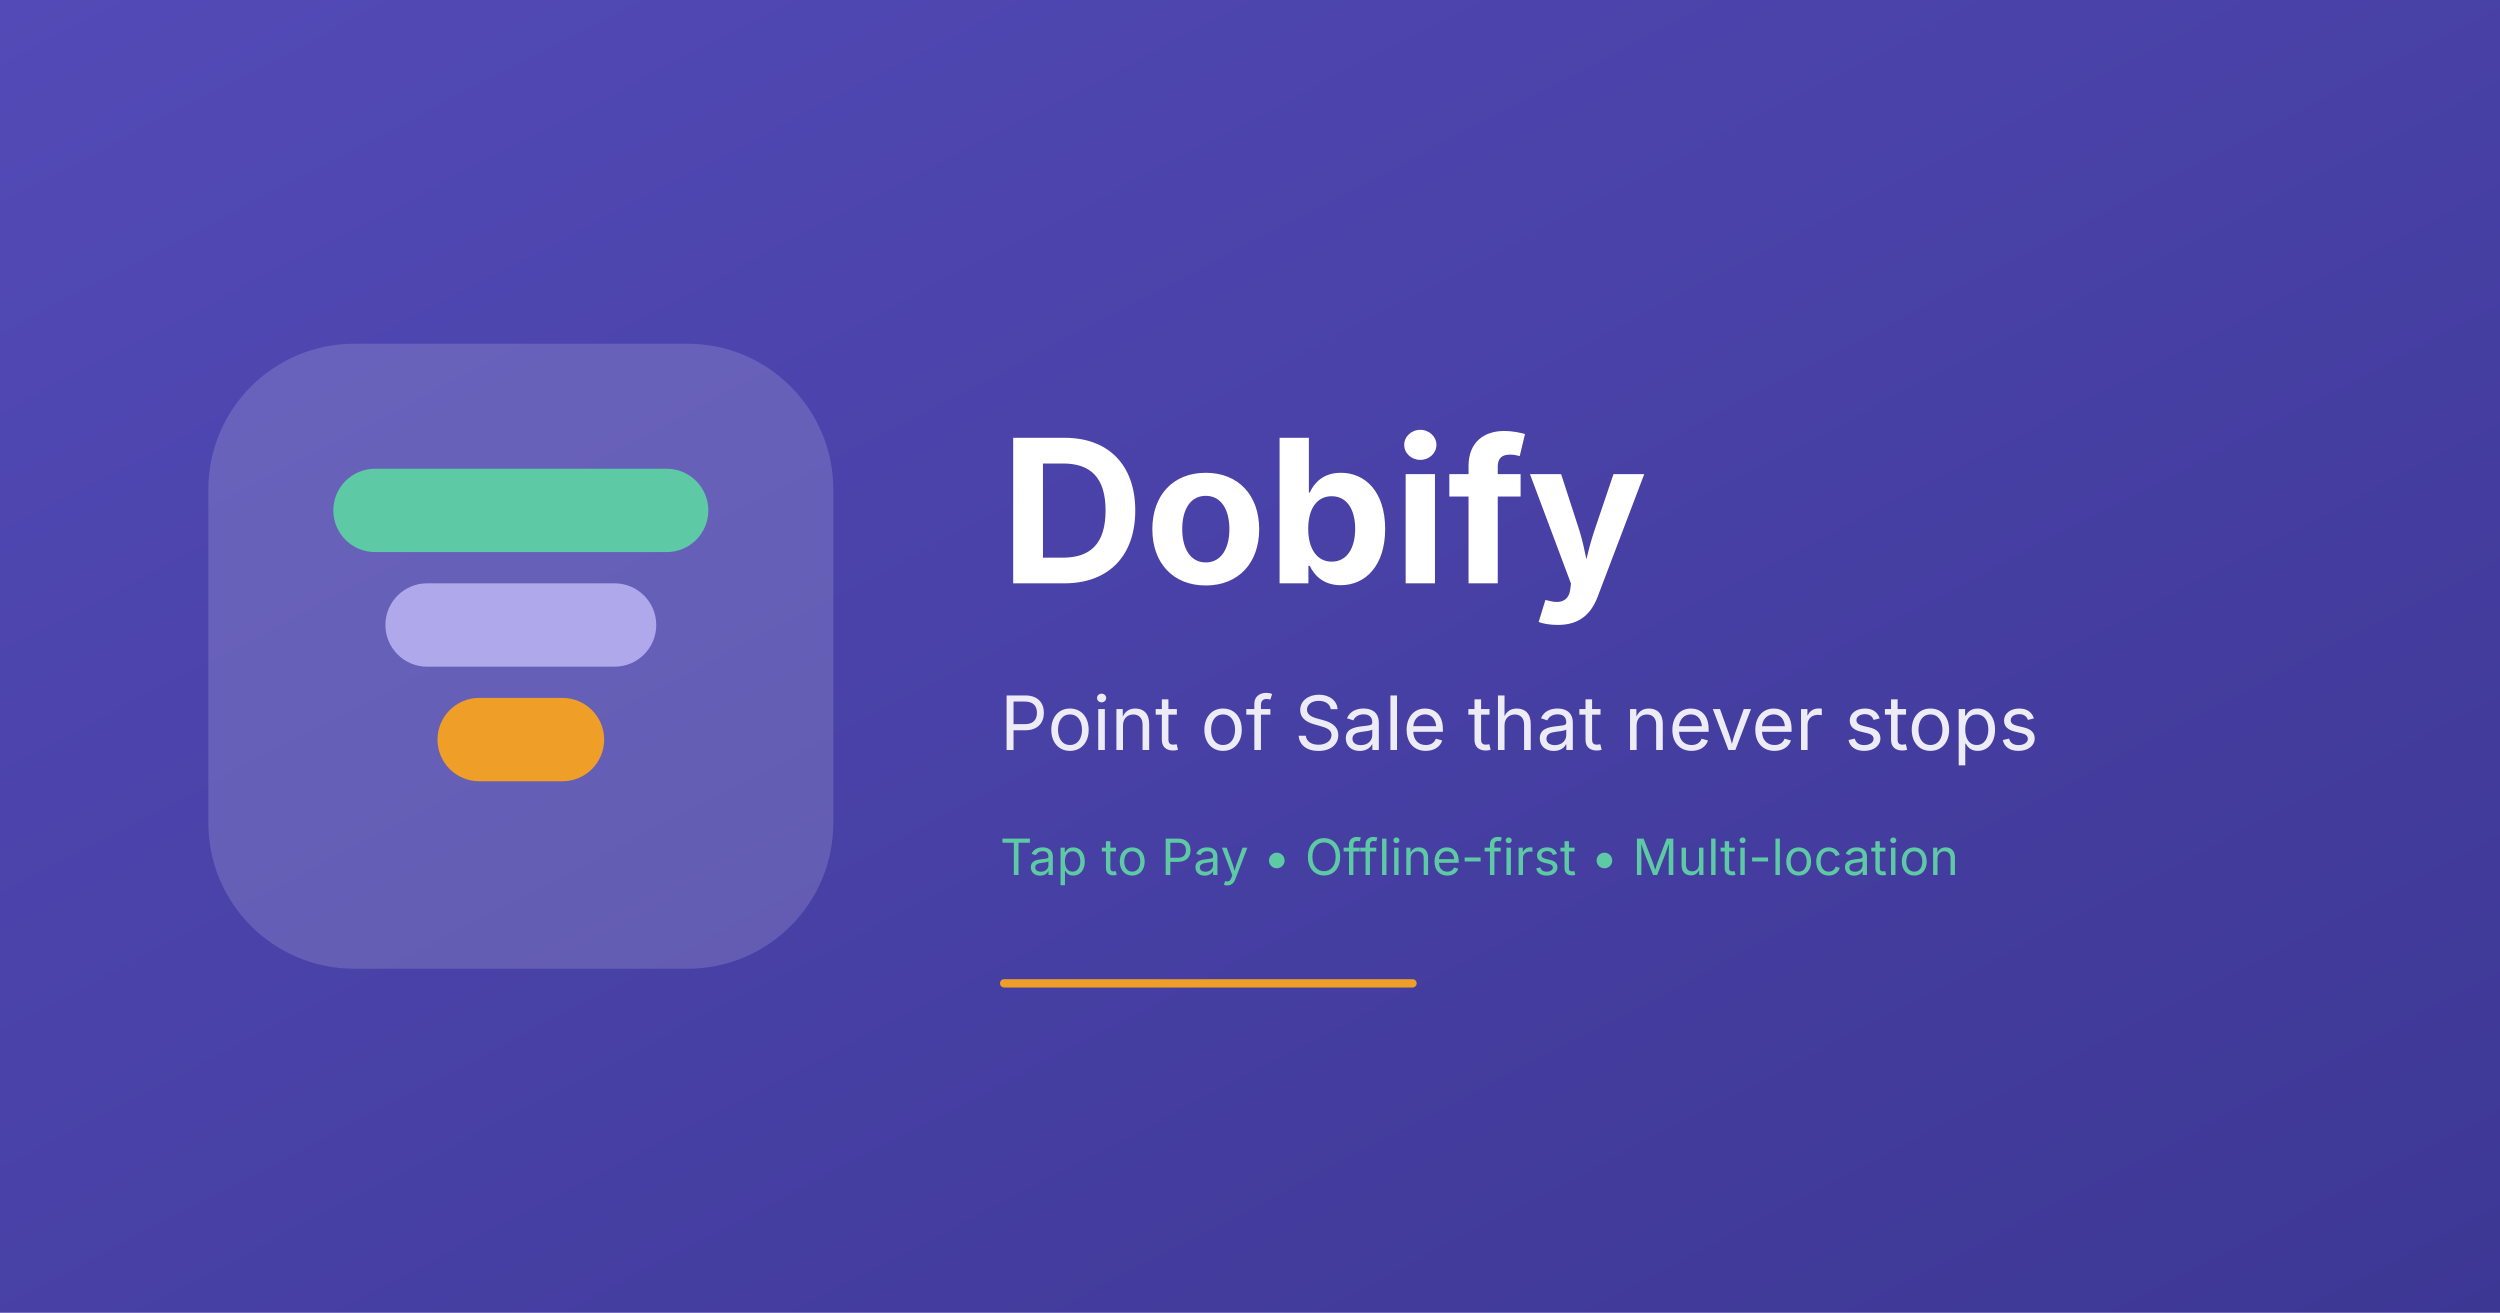
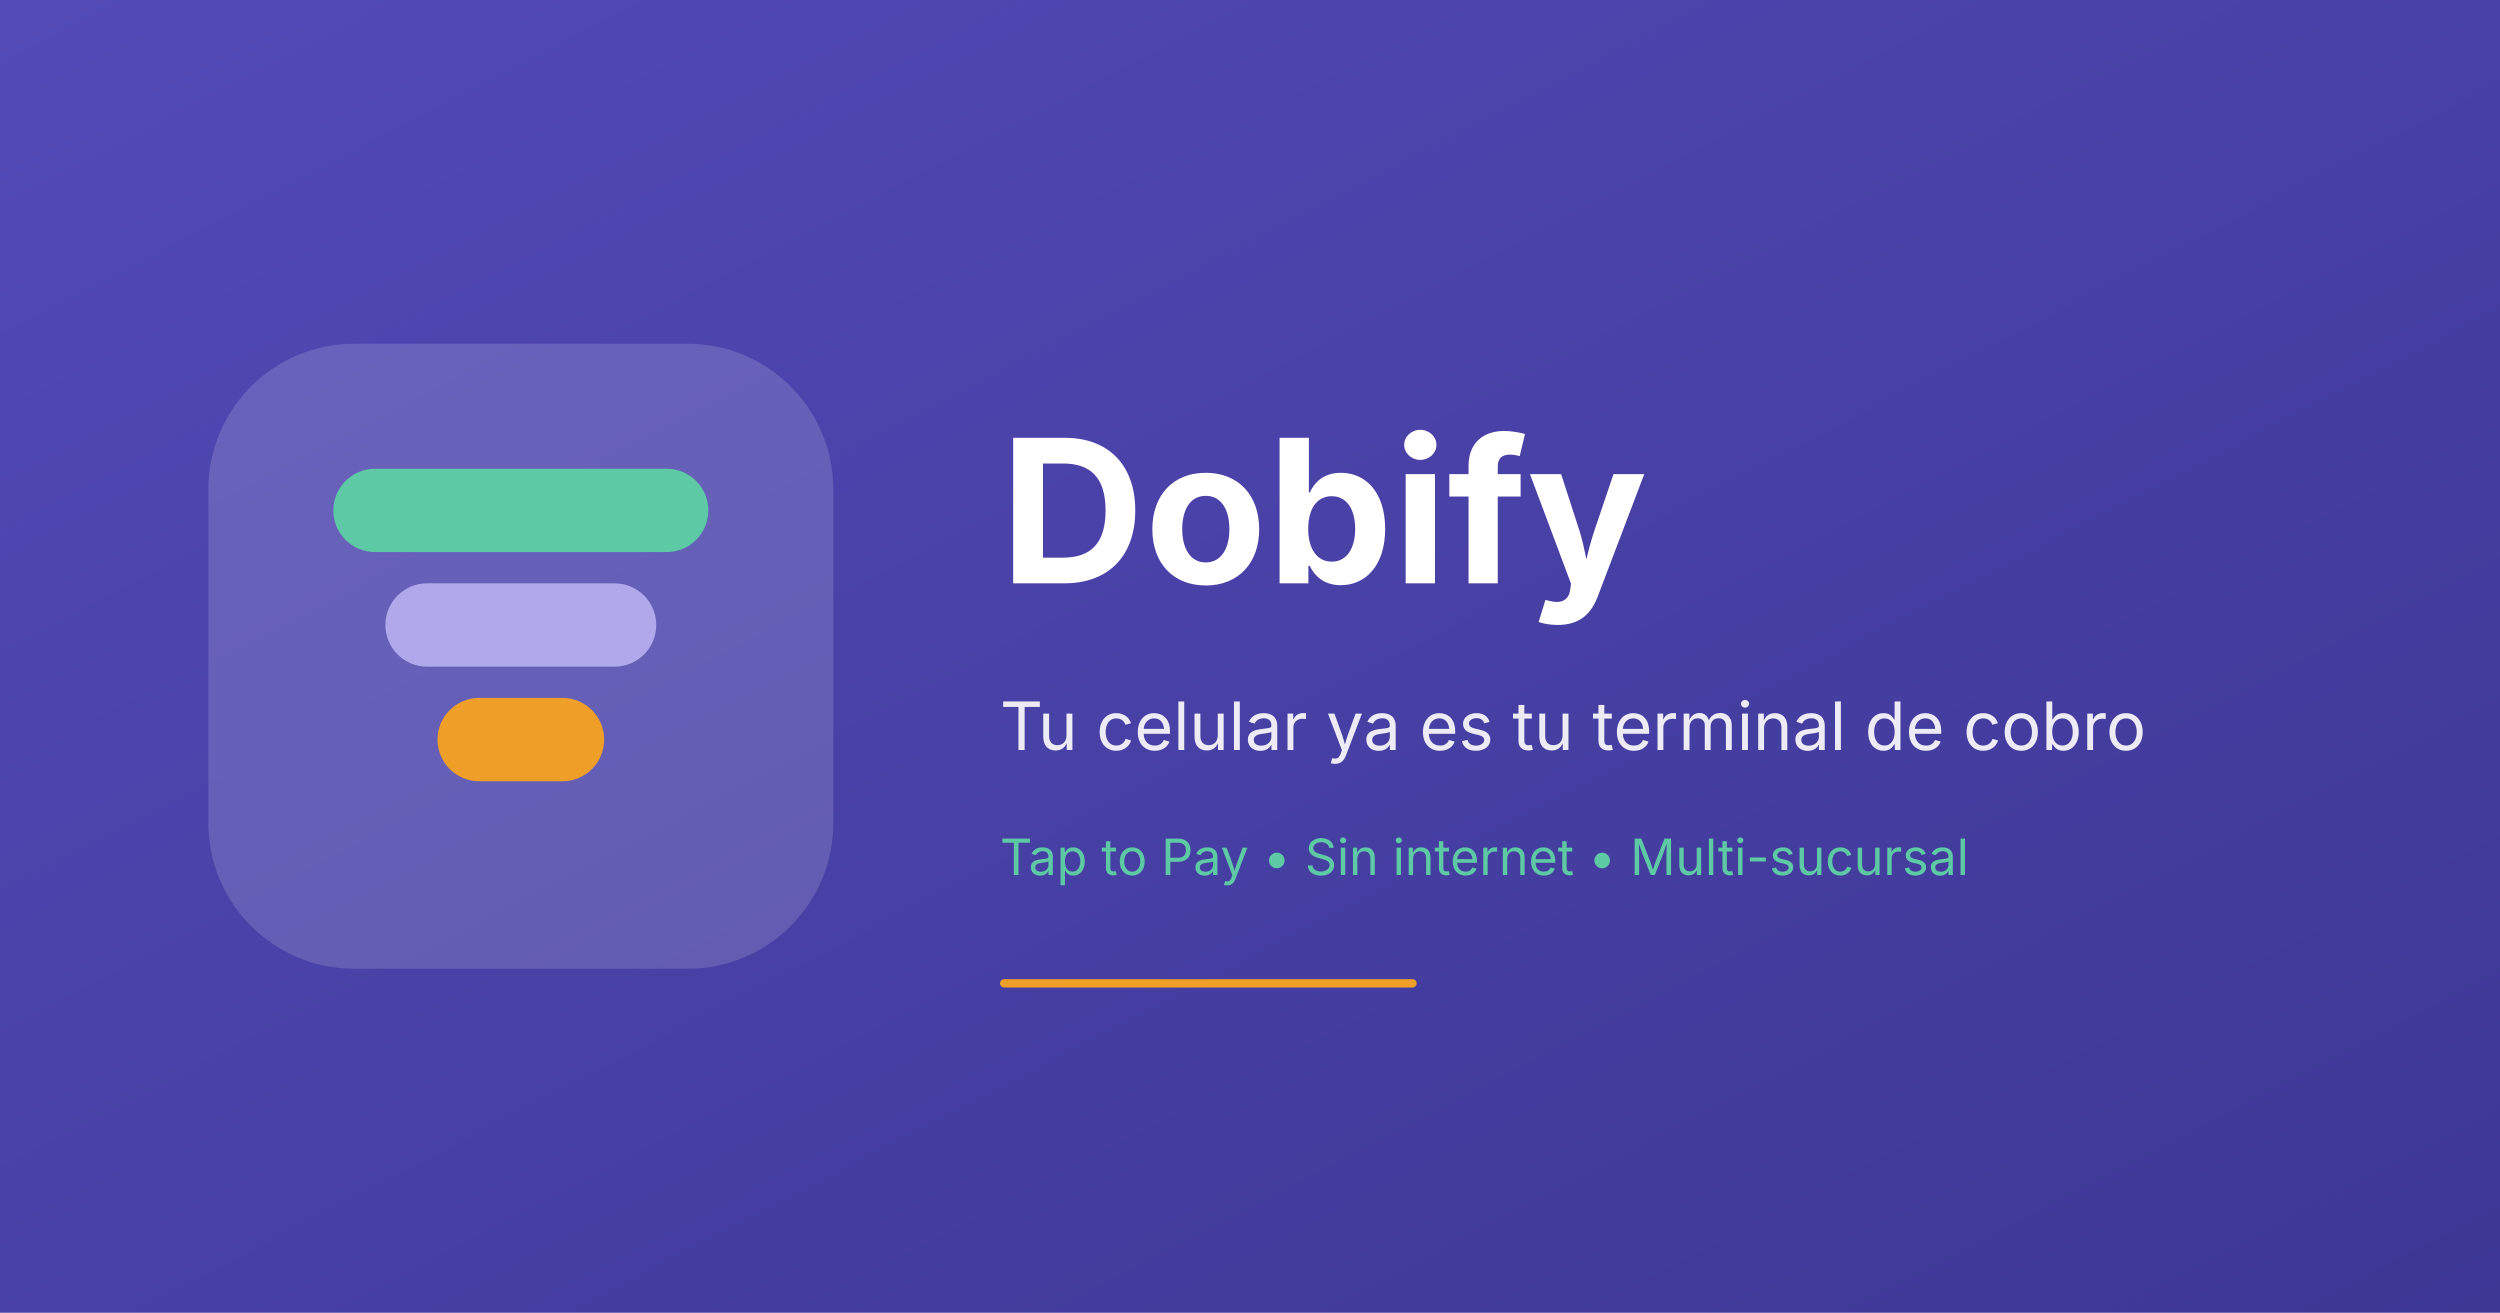
<svg xmlns="http://www.w3.org/2000/svg" width="1200" height="630" viewBox="0 0 1200 630" fill="none">
  <rect width="1200" height="630" fill="#534AB7" />
  <defs>
    <linearGradient id="grad" x1="0%" y1="0%" x2="100%" y2="100%">
      <stop offset="0%" style="stop-color:#534AB7;stop-opacity:1" />
      <stop offset="100%" style="stop-color:#3D3794;stop-opacity:1" />
    </linearGradient>
  </defs>
  <rect width="1200" height="630" fill="url(#grad)" />
  <g transform="translate(100, 165) scale(2.5)">
    <path d="M92 0H28C12.536 0 0 12.536 0 28V92C0 107.464 12.536 120 28 120H92C107.464 120 120 107.464 120 92V28C120 12.536 107.464 0 92 0Z" fill="#FFFFFF" fill-opacity="0.15" />
    <path d="M88 24H32C27.582 24 24 27.582 24 32C24 36.418 27.582 40 32 40H88C92.418 40 96 36.418 96 32C96 27.582 92.418 24 88 24Z" fill="#5DCAA5" />
    <path d="M78 46H42C37.582 46 34 49.582 34 54C34 58.418 37.582 62 42 62H78C82.418 62 86 58.418 86 54C86 49.582 82.418 46 78 46Z" fill="#AFA9EC" />
    <path d="M68 68H52C47.582 68 44 71.582 44 76C44 80.418 47.582 84 52 84H68C72.418 84 76 80.418 76 76C76 71.582 72.418 68 68 68Z" fill="#EF9F27" />
  </g>
  <text x="480" y="280" font-family="system-ui, -apple-system, sans-serif" font-size="96" font-weight="700" fill="#FFFFFF">Dobify</text>
-   <text x="480" y="360" font-family="system-ui, -apple-system, sans-serif" font-size="36" font-weight="400" fill="#FFFFFF" fill-opacity="0.9">Point of Sale that never stops</text>
-   <text x="480" y="420" font-family="system-ui, -apple-system, sans-serif" font-size="24" font-weight="400" fill="#5DCAA5">Tap to Pay • Offline-first • Multi-location</text>
+   <text x="480" y="360" font-family="system-ui, -apple-system, sans-serif" font-size="32" font-weight="400" fill="#FFFFFF" fill-opacity="0.9">Tu celular ya es tu terminal de cobro</text>
+   <text x="480" y="420" font-family="system-ui, -apple-system, sans-serif" font-size="24" font-weight="400" fill="#5DCAA5">Tap to Pay • Sin internet • Multi-sucursal</text>
  <rect x="480" y="470" width="200" height="4" rx="2" fill="#EF9F27" />
</svg>
